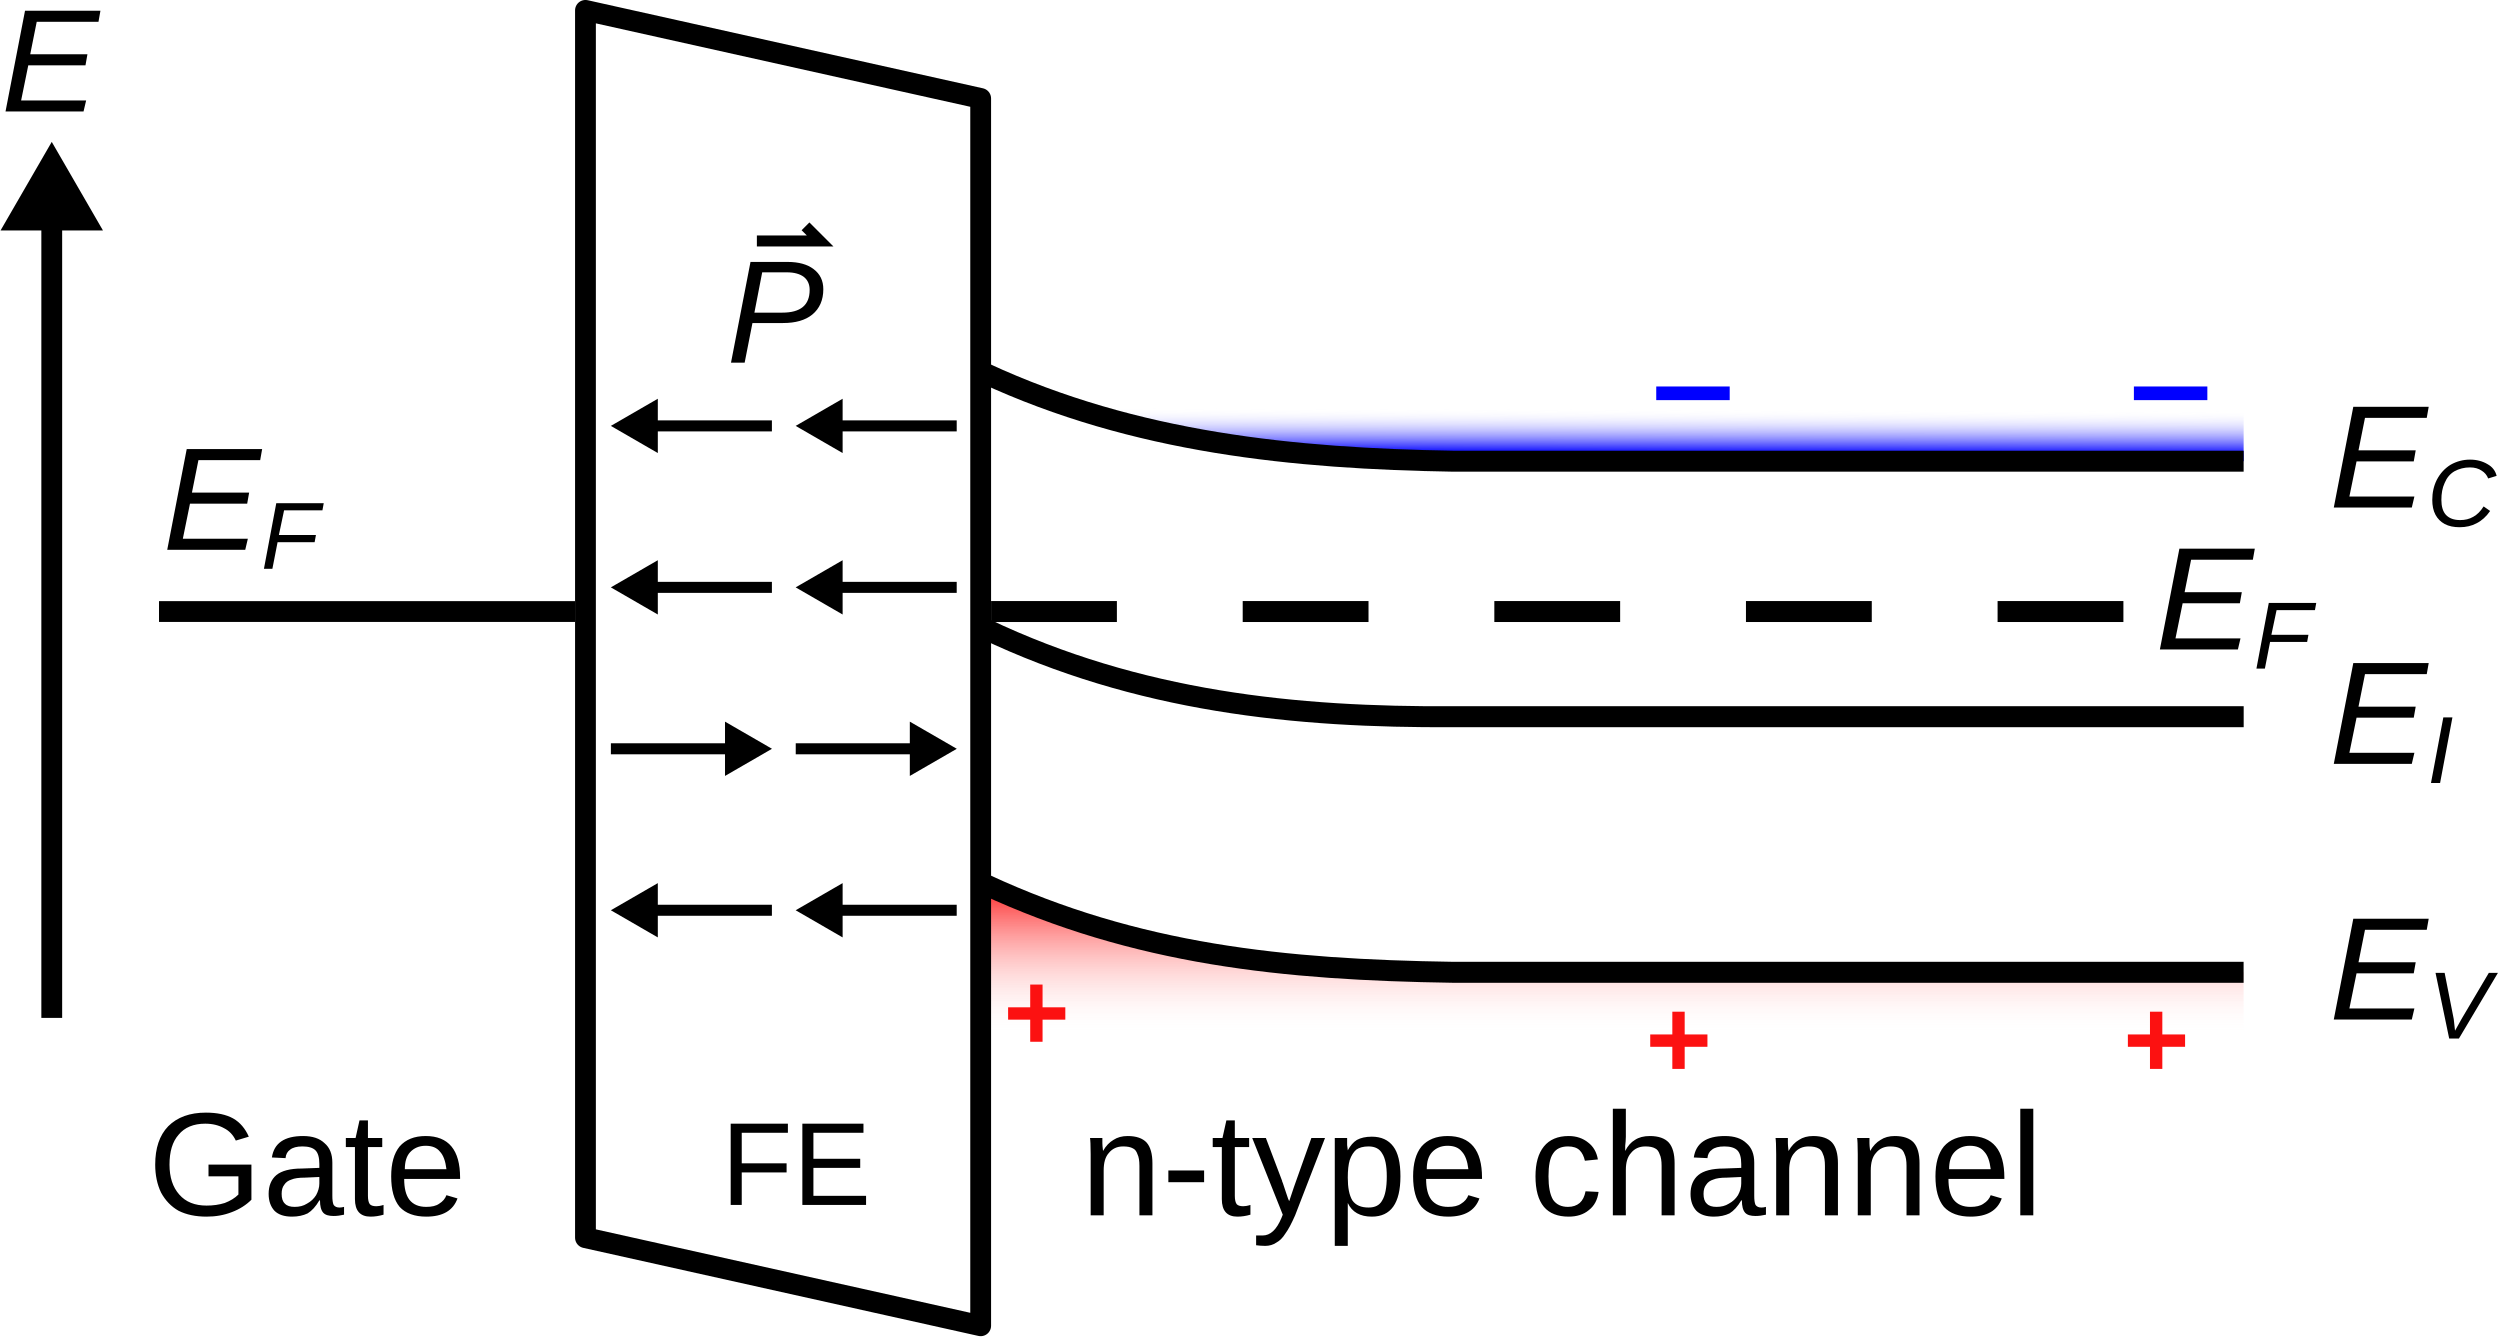
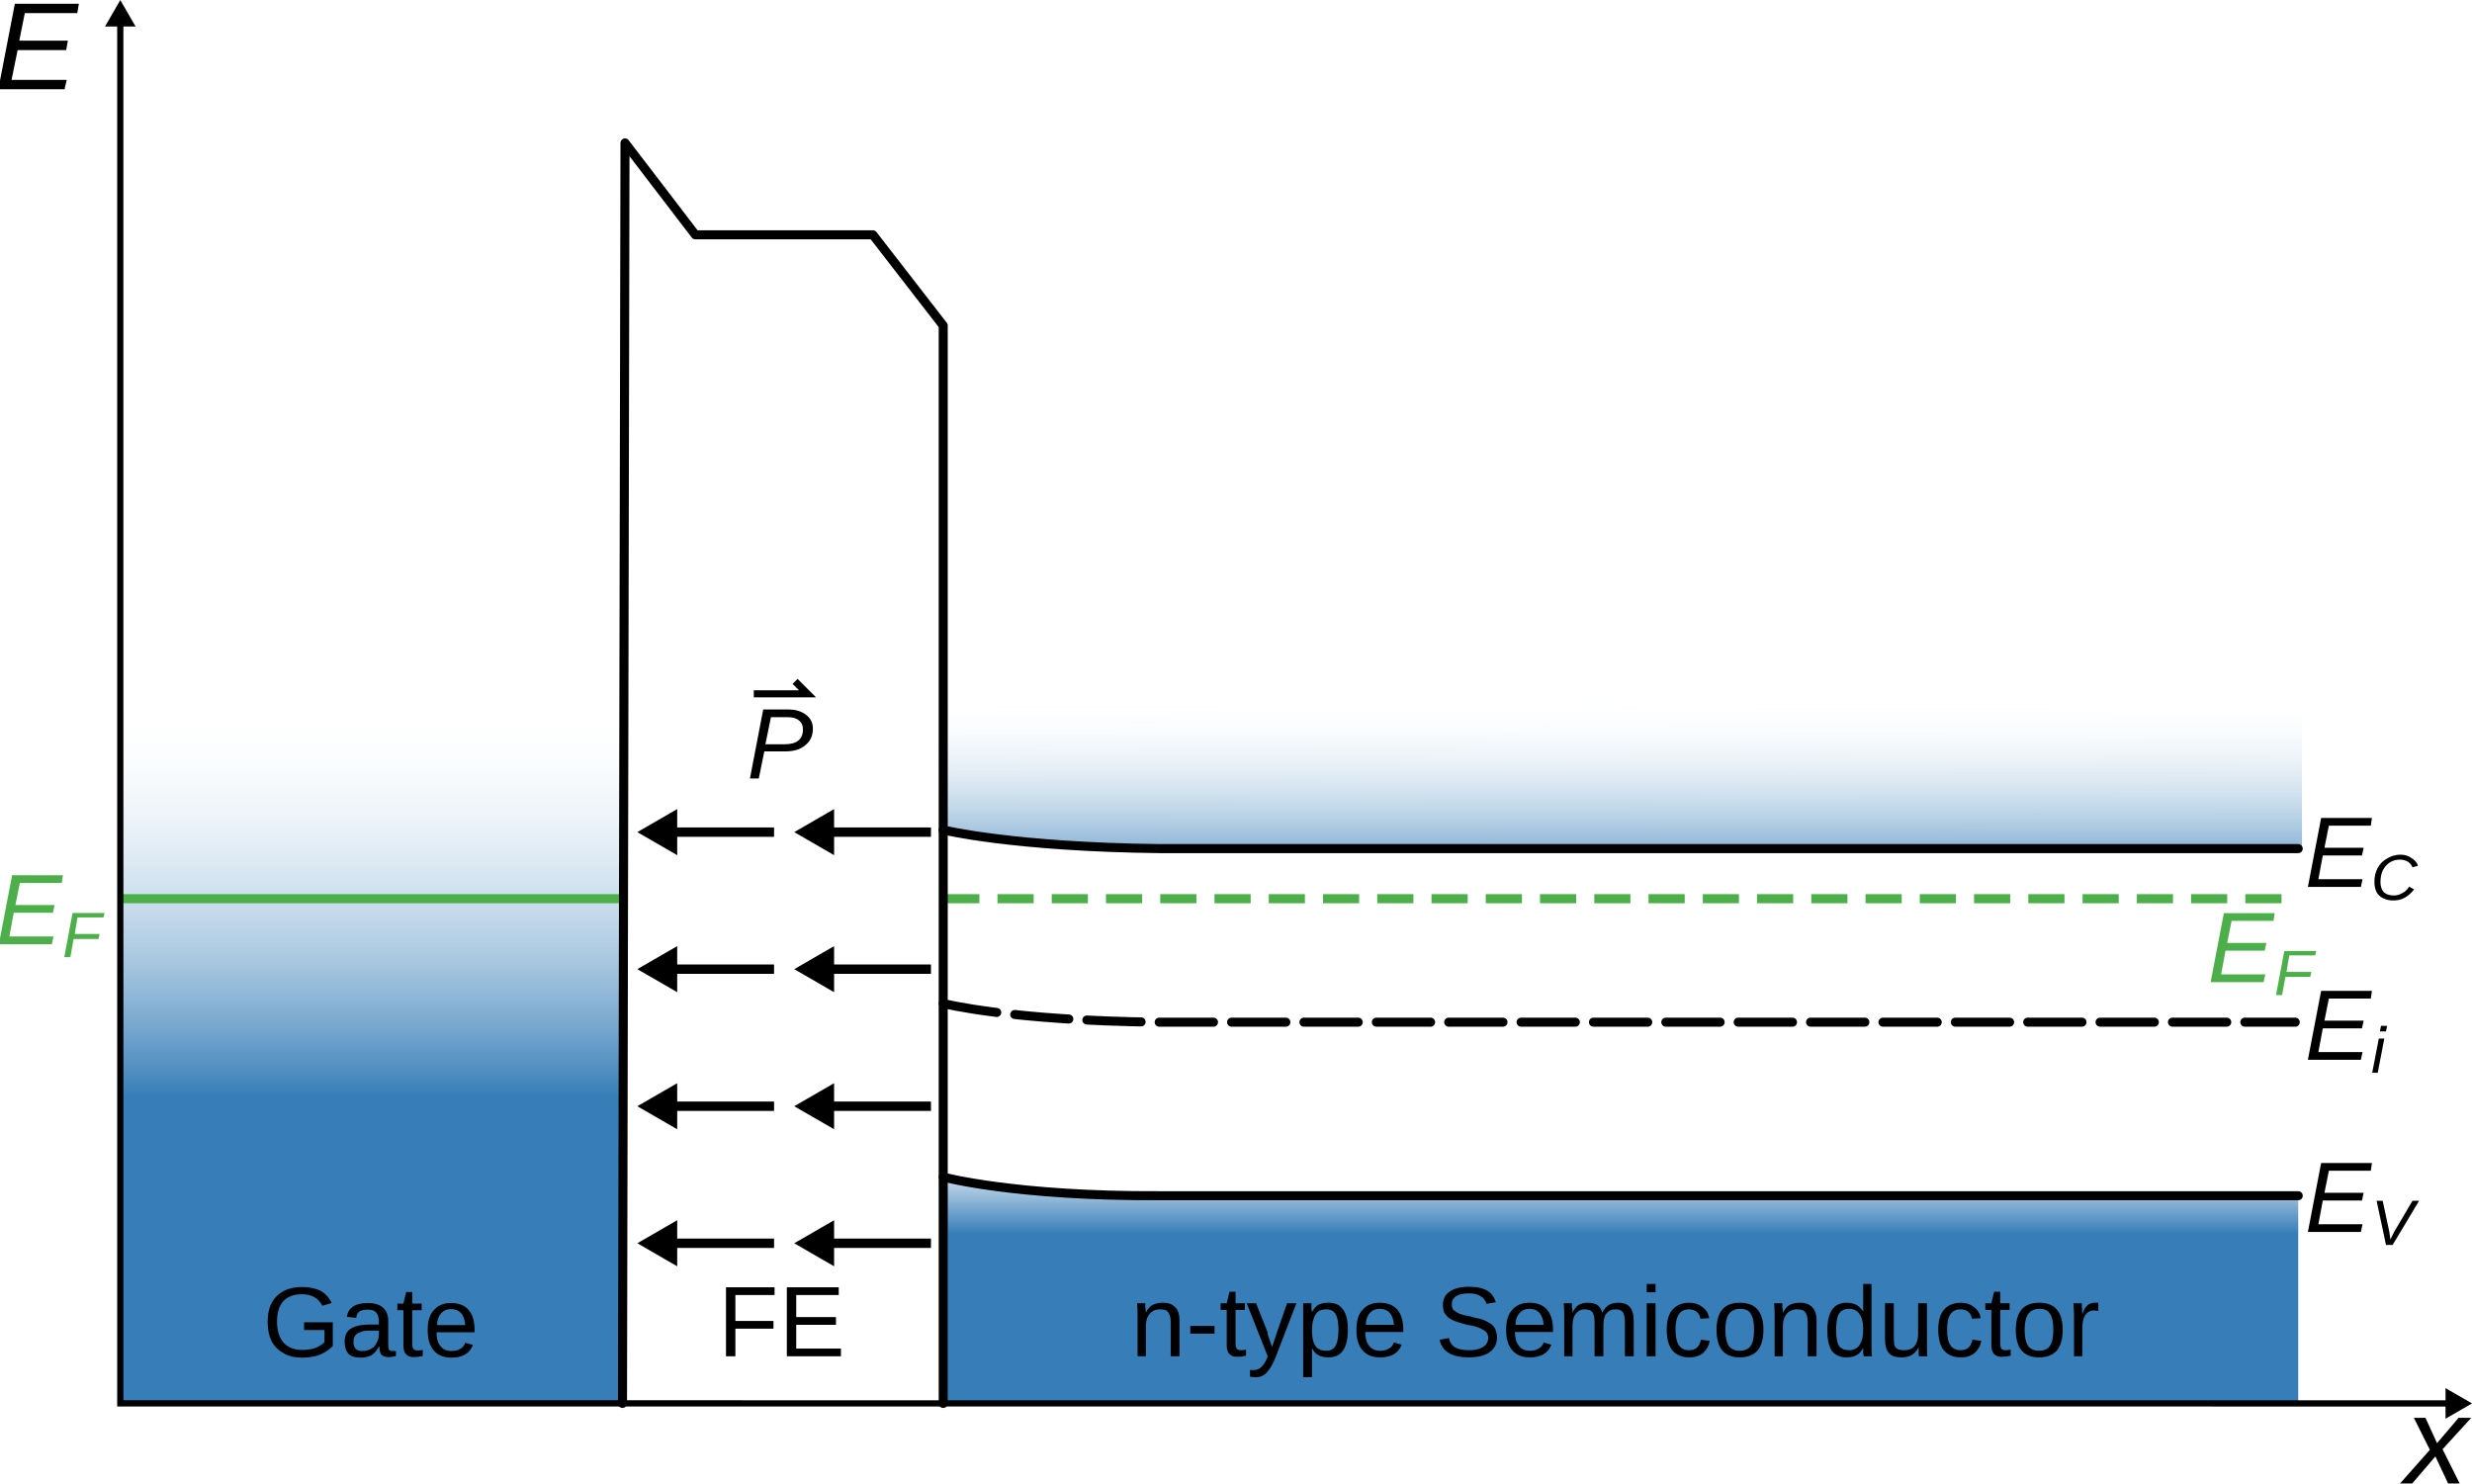
- <svg xmlns="http://www.w3.org/2000/svg" xmlns:xlink="http://www.w3.org/1999/xlink" width="2.365in" height="1.264in" viewBox="0 0 60.062 32.115" version="1.1" id="svg8">
+ <svg xmlns="http://www.w3.org/2000/svg" xmlns:xlink="http://www.w3.org/1999/xlink" width="6.998cm" height="4.2cm" viewBox="0 0 69.985 42" version="1.1" id="svg8">
  <defs id="defs2">
-     <linearGradient id="linearGradient4780">
-       <stop style="stop-color:#fc0000;stop-opacity:1" offset="0" id="stop4776" />
-       <stop style="stop-color:#ffffff;stop-opacity:0" offset="1" id="stop4778" />
-     </linearGradient>
+     <marker orient="auto" refY="0" refX="0" id="marker9326" style="overflow:visible">
+       <path id="path9324" d="M 5.77,0 -2.88,5 V -5 Z" style="fill:#000000;fill-opacity:1;fill-rule:evenodd;stroke:#000000;stroke-width:1pt;stroke-opacity:1" transform="scale(-0.4)" />
+     </marker>
+     <marker orient="auto" refY="0" refX="0" id="marker5849" style="overflow:visible">
+       <path id="path5847" d="M 5.77,0 -2.88,5 V -5 Z" style="fill:#000000;fill-opacity:1;fill-rule:evenodd;stroke:#000000;stroke-width:1pt;stroke-opacity:1" transform="scale(-0.4)" />
+     </marker>
+     <marker style="overflow:visible" id="marker5839" refX="0" refY="0" orient="auto">
+       <path transform="scale(-0.4)" style="fill:#000000;fill-opacity:1;fill-rule:evenodd;stroke:#000000;stroke-width:1pt;stroke-opacity:1" d="M 5.77,0 -2.88,5 V -5 Z" id="path5837" />
+     </marker>
+     <marker style="overflow:visible" id="marker5829" refX="0" refY="0" orient="auto">
+       <path transform="scale(-0.4)" style="fill:#000000;fill-opacity:1;fill-rule:evenodd;stroke:#000000;stroke-width:1pt;stroke-opacity:1" d="M 5.77,0 -2.88,5 V -5 Z" id="path5827" />
+     </marker>
+     <marker orient="auto" refY="0" refX="0" id="marker5819" style="overflow:visible">
+       <path id="path5817" d="M 5.77,0 -2.88,5 V -5 Z" style="fill:#000000;fill-opacity:1;fill-rule:evenodd;stroke:#000000;stroke-width:1pt;stroke-opacity:1" transform="scale(-0.4)" />
+     </marker>
+     <marker orient="auto" refY="0" refX="0" id="marker5809" style="overflow:visible">
+       <path id="path5807" d="M 5.77,0 -2.88,5 V -5 Z" style="fill:#000000;fill-opacity:1;fill-rule:evenodd;stroke:#000000;stroke-width:1pt;stroke-opacity:1" transform="scale(-0.4)" />
+     </marker>
+     <marker style="overflow:visible" id="marker5799" refX="0" refY="0" orient="auto">
+       <path transform="scale(-0.4)" style="fill:#000000;fill-opacity:1;fill-rule:evenodd;stroke:#000000;stroke-width:1pt;stroke-opacity:1" d="M 5.77,0 -2.88,5 V -5 Z" id="path5797" />
+     </marker>
+     <marker style="overflow:visible" id="marker5789" refX="0" refY="0" orient="auto">
+       <path transform="scale(-0.4)" style="fill:#000000;fill-opacity:1;fill-rule:evenodd;stroke:#000000;stroke-width:1pt;stroke-opacity:1" d="M 5.77,0 -2.88,5 V -5 Z" id="path5787" />
+     </marker>
+     <marker orient="auto" refY="0" refX="0" id="marker5779" style="overflow:visible">
+       <path id="path5777" d="M 5.77,0 -2.88,5 V -5 Z" style="fill:#000000;fill-opacity:1;fill-rule:evenodd;stroke:#000000;stroke-width:1pt;stroke-opacity:1" transform="scale(-0.4)" />
+     </marker>
    <marker style="overflow:visible" id="marker1721" refX="0" refY="0" orient="auto">
      <path transform="scale(-0.4)" style="fill:#000000;fill-opacity:1;fill-rule:evenodd;stroke:#000000;stroke-width:1pt;stroke-opacity:1" d="M 5.77,0 -2.88,5 V -5 Z" id="path1719" />
-     </marker>
-     <marker orient="auto" refY="0" refX="0" id="TriangleInM-8" style="overflow:visible">
-       <path id="path5043-8" d="M 5.77,0 -2.88,5 V -5 Z" style="fill:#000000;fill-opacity:1;fill-rule:evenodd;stroke:#000000;stroke-width:1pt;stroke-opacity:1" transform="scale(-0.4)" />
    </marker>
    <marker style="overflow:visible" id="marker5689-2" refX="0" refY="0" orient="auto">
      <path transform="scale(0.4)" style="fill:#000000;fill-opacity:1;fill-rule:evenodd;stroke:#000000;stroke-width:1pt;stroke-opacity:1" d="M 5.77,0 -2.88,5 V -5 Z" id="path5687-0" />
    </marker>
    <marker orient="auto" refY="0" refX="0" id="TriangleOutM-8" style="overflow:visible">
      <path id="path5052-1" d="M 5.77,0 -2.88,5 V -5 Z" style="fill:#000000;fill-opacity:1;fill-rule:evenodd;stroke:#000000;stroke-width:1pt;stroke-opacity:1" transform="scale(0.4)" />
    </marker>
-     <linearGradient xlink:href="#linearGradient4780" id="linearGradient4782" x1="56.681" y1="285.532" x2="56.681" y2="289.424" gradientUnits="userSpaceOnUse" gradientTransform="translate(-2.405426,-15.10073)" />
-     <linearGradient xlink:href="#linearGradient4767" id="linearGradient4769" x1="56.375" y1="273.576" x2="56.378" y2="274.636" gradientUnits="userSpaceOnUse" gradientTransform="matrix(1,0,0,-1,-0.6681769,533.9094)" />
-     <linearGradient id="linearGradient4767">
-       <stop style="stop-color:#0000ff;stop-opacity:1" offset="0" id="stop4763" />
-       <stop style="stop-color:#ffffff;stop-opacity:0" offset="1" id="stop4765" />
-     </linearGradient>
    <marker orient="auto" refY="0" refX="0" id="marker5652" style="overflow:visible">
      <path id="path5650" d="M 5.77,0 -2.88,5 V -5 Z" style="fill:#000000;fill-opacity:1;fill-rule:evenodd;stroke:#000000;stroke-width:1pt;stroke-opacity:1" transform="scale(-0.4)" />
    </marker>
    <marker style="overflow:visible" id="marker5570" refX="0" refY="0" orient="auto">
      <path transform="scale(-0.4)" style="fill:#000000;fill-opacity:1;fill-rule:evenodd;stroke:#000000;stroke-width:1pt;stroke-opacity:1" d="M 5.77,0 -2.88,5 V -5 Z" id="path5568" />
    </marker>
-     <marker style="overflow:visible" id="marker5484" refX="0" refY="0" orient="auto">
-       <path transform="scale(-0.4)" style="fill:#000000;fill-opacity:1;fill-rule:evenodd;stroke:#000000;stroke-width:1pt;stroke-opacity:1" d="M 5.77,0 -2.88,5 V -5 Z" id="path5482" />
+     <linearGradient id="linear0-2-6" gradientUnits="userSpaceOnUse" x1="98.058" y1="36.311" x2="98.058" y2="44.687" gradientTransform="matrix(0.3527778,0,0,-0.3527778,10.90435,250.7814)" xlink:href="#linear1">
+       <stop offset="0" style="stop-color:#377eb8;stop-opacity:1" id="stop70-2-7" />
+       <stop offset="1" style="stop-color:rgb(100%,100%,100%);stop-opacity:1;" id="stop72-3-1" />
+     </linearGradient>
+     <linearGradient id="linear1" gradientUnits="userSpaceOnUse" x1="0" y1="48" x2="0" y2="80" gradientTransform="matrix(1,0,0,-0.5426702,3.615287,66.53878)" spreadMethod="pad" xlink:href="#linearGradient1121">
+       <stop offset="0" style="stop-color:rgb(25%,25%,25%);stop-opacity:1;" id="stop75" />
+       <stop offset="1" style="stop-color:rgb(100%,100%,100%);stop-opacity:1;" id="stop77" />
+     </linearGradient>
+     <linearGradient spreadMethod="pad" gradientTransform="matrix(1,0,0,-0.5426702,3.615287,66.53878)" y2="80" x2="0" y1="48" x1="0" gradientUnits="userSpaceOnUse" id="linearGradient1121">
+       <stop id="stop1117" style="stop-color:rgb(25%,25%,25%);stop-opacity:1;" offset="0" />
+       <stop id="stop1119" style="stop-color:#00bbff;stop-opacity:1" offset="1" />
+     </linearGradient>
+     <linearGradient spreadMethod="pad" gradientTransform="matrix(1,0,0,-0.5426702,3.615287,66.53878)" y2="80" x2="0" y1="48" x1="0" gradientUnits="userSpaceOnUse" id="linearGradient1097">
+       <stop id="stop1093" style="stop-color:#377eb8;stop-opacity:1" offset="0" />
+       <stop id="stop1095" style="stop-color:#ffffff;stop-opacity:0" offset="1" />
+     </linearGradient>
+     <linearGradient id="linear2" gradientUnits="userSpaceOnUse" x1="0" y1="48" x2="0" y2="80" gradientTransform="matrix(1,0,0,-1,0.2,112.2)">
+       <stop offset="0" style="stop-color:#377eb8;stop-opacity:1" id="stop80" />
+       <stop offset="1" style="stop-color:#ffffff;stop-opacity:0" id="stop82" />
+     </linearGradient>
+     <marker orient="auto" refY="0" refX="0" id="marker1124-7-3-6" style="overflow:visible">
+       <path id="path1122-7-9-1" d="M 5.77,0 -2.88,5 V -5 Z" style="fill:#000000;fill-opacity:1;fill-rule:evenodd;stroke:#000000;stroke-width:1pt;stroke-opacity:1" transform="scale(0.4)" />
    </marker>
-     <marker orient="auto" refY="0" refX="0" id="marker5414" style="overflow:visible">
-       <path id="path5412" d="M 5.77,0 -2.88,5 V -5 Z" style="fill:#000000;fill-opacity:1;fill-rule:evenodd;stroke:#000000;stroke-width:1pt;stroke-opacity:1" transform="scale(-0.4)" />
+     <marker style="overflow:visible" id="marker1389-0-2" refX="0" refY="0" orient="auto">
+       <path transform="scale(0.4)" style="fill:#000000;fill-opacity:1;fill-rule:evenodd;stroke:#000000;stroke-width:1pt;stroke-opacity:1" d="M 5.77,0 -2.88,5 V -5 Z" id="path1387-6-8" />
    </marker>
-     <marker orient="auto" refY="0" refX="0" id="marker5346" style="overflow:visible">
-       <path id="path5344" d="M 5.77,0 -2.88,5 V -5 Z" style="fill:#000000;fill-opacity:1;fill-rule:evenodd;stroke:#000000;stroke-width:1pt;stroke-opacity:1" transform="scale(-0.4)" />
+     <marker style="overflow:visible" id="marker1307-0-4-9" refX="0" refY="0" orient="auto">
+       <path transform="scale(0.4)" style="fill:#000000;fill-opacity:1;fill-rule:evenodd;stroke:#000000;stroke-width:1pt;stroke-opacity:1" d="M 5.77,0 -2.88,5 V -5 Z" id="path1305-9-5-8" />
    </marker>
-     <marker style="overflow:visible" id="marker5282" refX="0" refY="0" orient="auto">
-       <path transform="scale(-0.4)" style="fill:#000000;fill-opacity:1;fill-rule:evenodd;stroke:#000000;stroke-width:1pt;stroke-opacity:1" d="M 5.77,0 -2.88,5 V -5 Z" id="path5280" />
+     <marker style="overflow:visible" id="marker3649-8-7" refX="0" refY="0" orient="auto">
+       <path transform="scale(0.4)" style="fill:#000000;fill-opacity:1;fill-rule:evenodd;stroke:#000000;stroke-width:1pt;stroke-opacity:1" d="M 5.77,0 -2.88,5 V -5 Z" id="path3647-6-9" />
    </marker>
-     <marker style="overflow:visible" id="marker5142" refX="0" refY="0" orient="auto">
-       <path transform="scale(-0.4)" style="fill:#000000;fill-opacity:1;fill-rule:evenodd;stroke:#000000;stroke-width:1pt;stroke-opacity:1" d="M 5.77,0 -2.88,5 V -5 Z" id="path5140" />
+     <linearGradient id="linear0-2" gradientUnits="userSpaceOnUse" x1="99.676" y1="36.949" x2="99.676" y2="43.157" gradientTransform="matrix(0.3527778,0,0,-0.3527778,7.788541,248.4833)" xlink:href="#linear1">
+       <stop offset="0" style="stop-color:#377eb8;stop-opacity:1" id="stop70-2" />
+       <stop offset="1" style="stop-color:rgb(100%,100%,100%);stop-opacity:1;" id="stop72-3" />
+     </linearGradient>
+     <linearGradient xlink:href="#linearGradient1097" id="linearGradient1125-9-2" gradientUnits="userSpaceOnUse" gradientTransform="matrix(0.3527778,0,0,-0.191442,7.894114,238.4122)" x1="-7.526" y1="65.145" x2="-7.5" y2="95.034" spreadMethod="pad" />
+     <linearGradient xlink:href="#linear2" id="linearGradient1264-9-6" gradientUnits="userSpaceOnUse" gradientTransform="matrix(0.3527778,0,0,-0.3527778,5.142707,248.4833)" x1="0" y1="48" x2="8.4655749e-09" y2="80" />
+     <marker orient="auto" refY="0" refX="0" id="marker1124-7-3" style="overflow:visible">
+       <path id="path1122-7-9" d="M 5.77,0 -2.88,5 V -5 Z" style="fill:#000000;fill-opacity:1;fill-rule:evenodd;stroke:#000000;stroke-width:1pt;stroke-opacity:1" transform="scale(0.4)" />
    </marker>
-     <marker orient="auto" refY="0" refX="0" id="marker4806" style="overflow:visible">
-       <path id="path4804" d="M 5.77,0 -2.88,5 V -5 Z" style="fill:#000000;fill-opacity:1;fill-rule:evenodd;stroke:#000000;stroke-width:1pt;stroke-opacity:1" transform="scale(-0.4)" />
+     <marker style="overflow:visible" id="marker1307-0-4" refX="0" refY="0" orient="auto">
+       <path transform="scale(0.4)" style="fill:#000000;fill-opacity:1;fill-rule:evenodd;stroke:#000000;stroke-width:1pt;stroke-opacity:1" d="M 5.77,0 -2.88,5 V -5 Z" id="path1305-9-5" />
+     </marker>
+     <marker style="overflow:visible" id="marker3649-8" refX="0" refY="0" orient="auto">
+       <path transform="scale(0.4)" style="fill:#000000;fill-opacity:1;fill-rule:evenodd;stroke:#000000;stroke-width:1pt;stroke-opacity:1" d="M 5.77,0 -2.88,5 V -5 Z" id="path3647-6" />
+     </marker>
+     <marker style="overflow:visible" id="marker1389-0-4" refX="0" refY="0" orient="auto">
+       <path transform="scale(0.4)" style="fill:#000000;fill-opacity:1;fill-rule:evenodd;stroke:#000000;stroke-width:1pt;stroke-opacity:1" d="M 5.77,0 -2.88,5 V -5 Z" id="path1387-6-5" />
+     </marker>
+     <marker style="overflow:visible" id="marker1389-0-48" refX="0" refY="0" orient="auto">
+       <path transform="scale(0.4)" style="fill:#000000;fill-opacity:1;fill-rule:evenodd;stroke:#000000;stroke-width:1pt;stroke-opacity:1" d="M 5.77,0 -2.88,5 V -5 Z" id="path1387-6-9" />
+     </marker>
+     <marker style="overflow:visible" id="marker1389-0-8" refX="0" refY="0" orient="auto">
+       <path transform="scale(0.4)" style="fill:#000000;fill-opacity:1;fill-rule:evenodd;stroke:#000000;stroke-width:1pt;stroke-opacity:1" d="M 5.77,0 -2.88,5 V -5 Z" id="path1387-6-6" />
    </marker>
  </defs>
-   <g id="layer1" transform="translate(-14.05638,-249.4295)">
-     <path id="path4759" d="m 48.985,260.515 c -3.828,-0.065 -7.646,-0.434 -11.28,-2.117 h 30.265 l -2e-6,2.117 z" style="fill:url(#linearGradient4769);fill-opacity:1;stroke:none;stroke-width:0.504;stroke-linecap:butt;stroke-linejoin:miter;stroke-miterlimit:4;stroke-dasharray:none;stroke-opacity:1" />
-     <path style="fill:url(#linearGradient4782);fill-opacity:1;stroke:none;stroke-width:0.504;stroke-linecap:butt;stroke-linejoin:miter;stroke-miterlimit:4;stroke-dasharray:none;stroke-opacity:1" d="m 37.705,270.682 c 3.663,1.702 7.2,2.054 11.254,2.117 h 19.01 v 1.457 H 37.705 Z" id="path4766" />
-     <path style="fill:none;stroke:#000000;stroke-width:0.5;stroke-linecap:butt;stroke-linejoin:miter;stroke-miterlimit:4;stroke-dasharray:none;stroke-opacity:1" d="m 17.865,264.128 h 10" id="path79574-9" />
-     <path style="opacity:1;fill:none;fill-opacity:1;fill-rule:nonzero;stroke:#000000;stroke-width:0.5;stroke-linecap:square;stroke-linejoin:round;stroke-miterlimit:4;stroke-dasharray:none;stroke-dashoffset:3.78;stroke-opacity:1" d="m 37.614,281.295 -9.499,-2.117 v -29.499 l 9.499,2.117 z" id="rect79576-2" />
-     <path style="fill:none;stroke:#000000;stroke-width:0.504;stroke-linecap:butt;stroke-linejoin:miter;stroke-miterlimit:4;stroke-dasharray:3.024, 3.024;stroke-dashoffset:0;stroke-opacity:1" d="M 37.864,264.128 H 67.864" id="path79579-3-7" />
-     <text xml:space="preserve" style="font-style:normal;font-variant:normal;font-weight:normal;font-stretch:normal;font-size:3.528px;line-height:1.25;font-family:Arial;-inkscape-font-specification:Arial;letter-spacing:0px;word-spacing:0px;fill:#000000;fill-opacity:1;stroke:none;stroke-width:0.265" x="17.955" y="262.643" id="text79666-92">
-       <tspan id="tspan79664-28" x="17.955" y="262.643" style="font-style:italic;stroke-width:0.265">E<tspan style="font-style:italic;font-size:65%;baseline-shift:sub" id="tspan79668-9">F</tspan>
+   <g id="layer1" transform="translate(-9.39146,-200.5171)">
+     <text xml:space="preserve" style="font-style:normal;font-weight:normal;font-size:10.583px;line-height:1.25;font-family:sans-serif;letter-spacing:0px;word-spacing:0px;fill:#000000;fill-opacity:1;stroke:none;stroke-width:0.265" x="9.233" y="203.042" id="text922-7-0">
+       <tspan id="tspan920-2-4" x="9.233" y="203.042" style="font-style:italic;font-variant:normal;font-weight:normal;font-stretch:normal;font-size:3.528px;font-family:Arial;-inkscape-font-specification:'Arial Italic';stroke-width:0.265">E</tspan>
+     </text>
+     <path id="path87-8-1" d="M 74.457,240.253 H 36.095 v -6.41 c 0,0 2.031,0.505 6.15,0.529 h 32.212" style="fill:url(#linear0-2);fill-opacity:1;fill-rule:evenodd;stroke:none;stroke-width:0.353;stroke-opacity:1" />
+     <path id="path89-2-3" d="m 74.563,212.859 -38.447,0.127 -0.021,10.987 c 0,0 2.102,0.497 6.256,0.529 h 32.212" style="fill:url(#linearGradient1125-9-2);fill-opacity:1;fill-rule:evenodd;stroke:none;stroke-width:0.26" />
+     <path id="path91-0-7" d="m 27.015,207.828 v 32.425 H 12.797 v -32.425 z" style="fill:url(#linearGradient1264-9-6);fill-rule:evenodd;stroke:none;stroke-width:0.353" />
+     <path id="path93-5-1" d="M 12.797,225.962 H 27.085" style="fill:none;stroke:#4daf4a;stroke-width:0.256;stroke-linecap:butt;stroke-linejoin:round;stroke-miterlimit:10;stroke-dasharray:none;stroke-dashoffset:0;stroke-opacity:1" />
+     <text xml:space="preserve" style="font-style:normal;font-weight:normal;font-size:10.583px;line-height:1.25;font-family:sans-serif;letter-spacing:0px;word-spacing:0px;fill:#000000;fill-opacity:1;stroke:none;stroke-width:0.265" x="77.48" y="242.517" id="text926-1-4">
+       <tspan id="tspan924-3-9" x="77.48" y="242.517" style="font-style:italic;font-variant:normal;font-weight:normal;font-stretch:normal;font-size:3.528px;font-family:Arial;-inkscape-font-specification:'Arial Italic';stroke-width:0.265">x</tspan>
+     </text>
+     <path id="path167-2-8" d="m 36.095,224.015 c 0,0 1.978,0.485 6.15,0.529 h 32.212" style="fill:none;stroke:#000000;stroke-width:0.256;stroke-linecap:round;stroke-linejoin:bevel;stroke-miterlimit:6;stroke-dasharray:none;stroke-opacity:1" />
+     <text xml:space="preserve" style="font-style:normal;font-weight:normal;font-size:2.822px;line-height:1.25;font-family:sans-serif;letter-spacing:0px;word-spacing:0px;fill:#000000;fill-opacity:1;stroke:none;stroke-width:0.265" x="16.83" y="238.924" id="text910-7-8">
+       <tspan id="tspan908-6-2" x="16.83" y="238.924" style="font-style:normal;font-variant:normal;font-weight:normal;font-stretch:normal;font-size:2.822px;font-family:Arial;-inkscape-font-specification:Arial;stroke-width:0.265">Gate</tspan>
+     </text>
+     <text xml:space="preserve" style="font-style:normal;font-weight:normal;font-size:2.822px;line-height:1.25;font-family:sans-serif;letter-spacing:0px;word-spacing:0px;fill:#000000;fill-opacity:1;stroke:none;stroke-width:0.265" x="29.712" y="238.919" id="text914-9-2">
+       <tspan id="tspan912-8-0" x="29.712" y="238.919" style="font-style:normal;font-variant:normal;font-weight:normal;font-stretch:normal;font-size:2.822px;font-family:Arial;-inkscape-font-specification:Arial;stroke-width:0.265">FE</tspan>
+     </text>
+     <text xml:space="preserve" style="font-style:normal;font-weight:normal;font-size:2.822px;line-height:1.25;font-family:sans-serif;letter-spacing:0px;word-spacing:0px;fill:#000000;fill-opacity:1;stroke:none;stroke-width:0.265" x="41.396" y="238.919" id="text918-0-2">
+       <tspan id="tspan916-0-1" x="41.396" y="238.919" style="font-style:normal;font-variant:normal;font-weight:normal;font-stretch:normal;font-size:2.822px;font-family:Arial;-inkscape-font-specification:Arial;stroke-width:0.265">n-type Semiconductor</tspan>
+     </text>
+     <text xml:space="preserve" style="font-style:normal;font-variant:normal;font-weight:normal;font-stretch:normal;font-size:2.822px;line-height:1.25;font-family:Arial;-inkscape-font-specification:Arial;letter-spacing:0px;word-spacing:0px;fill:#4daf4a;fill-opacity:1;stroke:none;stroke-width:0.265" x="9.265" y="227.25" id="text930-0-3">
+       <tspan id="tspan928-7-3" x="9.265" y="227.25" style="font-style:italic;font-variant:normal;font-weight:normal;font-stretch:normal;font-size:2.822px;font-family:Arial;-inkscape-font-specification:Arial;fill:#4daf4a;fill-opacity:1;stroke-width:0.265">E<tspan style="font-size:1.834px;baseline-shift:sub;fill:#4daf4a;fill-opacity:1;stroke-width:0.265" id="tspan1559-9-3">F</tspan>
      </tspan>
    </text>
-     <text xml:space="preserve" style="font-style:normal;font-variant:normal;font-weight:normal;font-stretch:normal;font-size:3.528px;line-height:1.25;font-family:Arial;-inkscape-font-specification:Arial;letter-spacing:0px;word-spacing:0px;fill:#000000;fill-opacity:1;stroke:none;stroke-width:0.265" x="70.026" y="261.627" id="text79666-8-7">
-       <tspan id="tspan79664-7-36" x="70.026" y="261.627" style="font-style:italic;stroke-width:0.265">E<tspan style="font-style:italic;font-size:65%;baseline-shift:sub" id="tspan79711-1">C</tspan>
+     <text xml:space="preserve" style="font-style:normal;font-variant:normal;font-weight:normal;font-stretch:normal;font-size:2.822px;line-height:1.25;font-family:Arial;-inkscape-font-specification:Arial;letter-spacing:0px;word-spacing:0px;fill:#000000;fill-opacity:1;stroke:none;stroke-width:0.265" x="74.635" y="225.63" id="text930-7-4-5">
+       <tspan id="tspan928-9-4-4" x="74.635" y="225.63" style="font-style:italic;font-variant:normal;font-weight:normal;font-stretch:normal;font-size:2.822px;font-family:Arial;-inkscape-font-specification:Arial;stroke-width:0.265">E<tspan style="font-size:1.834px;baseline-shift:sub;stroke-width:0.265" id="tspan1555-3-7">C</tspan>
      </tspan>
    </text>
-     <text xml:space="preserve" style="font-style:normal;font-variant:normal;font-weight:normal;font-stretch:normal;font-size:3.528px;line-height:1.25;font-family:Arial;-inkscape-font-specification:Arial;letter-spacing:0px;word-spacing:0px;fill:#000000;fill-opacity:1;stroke:none;stroke-width:0.265" x="70.026" y="273.933" id="text79666-3-2">
-       <tspan id="tspan79664-6-9" x="70.026" y="273.933" style="font-style:italic;stroke-width:0.265">E<tspan style="font-style:italic;font-size:2.293px;baseline-shift:sub;stroke-width:0.265" id="tspan79668-7-3">V</tspan>
+     <text xml:space="preserve" style="font-style:normal;font-variant:normal;font-weight:normal;font-stretch:normal;font-size:2.822px;line-height:1.25;font-family:Arial;-inkscape-font-specification:Arial;letter-spacing:0px;word-spacing:0px;fill:#000000;fill-opacity:1;stroke:none;stroke-width:0.265" x="74.635" y="235.397" id="text930-1-1-5">
+       <tspan id="tspan928-5-0-3" x="74.635" y="235.397" style="font-style:italic;font-variant:normal;font-weight:normal;font-stretch:normal;font-size:2.822px;font-family:Arial;-inkscape-font-specification:Arial;stroke-width:0.265">E<tspan style="font-size:1.834px;baseline-shift:sub;stroke-width:0.265" id="tspan1557-3-3">V</tspan>
      </tspan>
    </text>
-     <text xml:space="preserve" style="font-style:normal;font-variant:normal;font-weight:normal;font-stretch:normal;font-size:3.528px;line-height:1.25;font-family:Arial;-inkscape-font-specification:Arial;letter-spacing:0px;word-spacing:0px;fill:#000000;fill-opacity:1;stroke:none;stroke-width:0.265" x="70.026" y="267.79" id="text79666-9-1">
-       <tspan id="tspan79664-3-9" x="70.026" y="267.79" style="font-style:italic;stroke-width:0.265">E<tspan style="font-style:italic;font-size:65%;baseline-shift:sub" id="tspan79713-4">I</tspan>
+     <path id="path1063-8-5" d="M 36.095,225.962 H 74.457" style="fill:none;stroke:#4daf4a;stroke-width:0.256;stroke-linecap:butt;stroke-linejoin:round;stroke-miterlimit:10;stroke-dasharray:1.024, 0.512;stroke-dashoffset:0;stroke-opacity:1" />
+     <text xml:space="preserve" style="font-style:normal;font-variant:normal;font-weight:normal;font-stretch:normal;font-size:2.822px;line-height:1.25;font-family:Arial;-inkscape-font-specification:Arial;letter-spacing:0px;word-spacing:0px;fill:#000000;fill-opacity:1;stroke:none;stroke-width:0.265" x="74.635" y="230.525" id="text1702-9-1">
+       <tspan id="tspan1700-7-7" x="74.635" y="230.525" style="font-style:italic;font-variant:normal;font-weight:normal;font-stretch:normal;font-size:2.822px;font-family:Arial;-inkscape-font-specification:Arial;stroke-width:0.265">E<tspan style="font-size:1.834px;baseline-shift:sub;stroke-width:0.265" id="tspan1698-0-0">i</tspan>
      </tspan>
    </text>
-     <path id="path79579-35-3" d="m 37.705,258.398 c 3.634,1.683 7.452,2.052 11.28,2.117 H 67.97" style="fill:none;stroke:#000000;stroke-width:0.504;stroke-linecap:butt;stroke-linejoin:miter;stroke-miterlimit:4;stroke-dasharray:none;stroke-opacity:1" />
-     <path id="path79579-1-6-5" d="m 37.705,270.682 c 3.663,1.702 7.2,2.054 11.254,2.117 h 19.01" style="fill:none;stroke:#000000;stroke-width:0.504;stroke-linecap:butt;stroke-linejoin:miter;stroke-miterlimit:4;stroke-dasharray:none;stroke-opacity:1" />
-     <path style="fill:none;stroke:#000000;stroke-width:0.504;stroke-linecap:butt;stroke-linejoin:miter;stroke-miterlimit:4;stroke-dasharray:none;stroke-opacity:1" d="m 37.707,264.539 c 3.705,1.765 7.487,2.139 11.28,2.117 h 18.984" id="path79579-7-9-7" />
-     <text xml:space="preserve" style="font-style:normal;font-weight:normal;font-size:2.822px;line-height:125%;font-family:sans-serif;letter-spacing:0px;word-spacing:0px;fill:#000000;fill-opacity:1;stroke:none;stroke-width:0.265px;stroke-linecap:butt;stroke-linejoin:miter;stroke-opacity:1" x="53.581" y="275.434" id="text4674-8-8-2">
-       <tspan id="tspan4672-7-6-5" x="53.581" y="275.434" style="font-weight:bold;fill:#fc1111;fill-opacity:1;stroke-width:0.265px">+</tspan>
-     </text>
-     <text xml:space="preserve" style="font-style:normal;font-weight:normal;font-size:2.822px;line-height:125%;font-family:sans-serif;letter-spacing:0px;word-spacing:0px;fill:#0000ff;fill-opacity:1;stroke:none;stroke-width:0.265px;stroke-linecap:butt;stroke-linejoin:miter;stroke-opacity:1" x="53.556" y="259.764" id="text4678-9-2-34">
-       <tspan id="tspan4676-6-4-90" x="53.556" y="259.764" style="font-weight:bold;fill:#0000ff;fill-opacity:1;stroke-width:0.265px">−</tspan>
-     </text>
-     <text xml:space="preserve" style="font-style:normal;font-weight:normal;font-size:2.822px;line-height:125%;font-family:sans-serif;letter-spacing:0px;word-spacing:0px;fill:#0000ff;fill-opacity:1;stroke:none;stroke-width:0.265px;stroke-linecap:butt;stroke-linejoin:miter;stroke-opacity:1" x="65.036" y="259.764" id="text4678-0-7-2">
-       <tspan id="tspan4676-4-9-0" x="65.036" y="259.764" style="font-weight:bold;fill:#0000ff;fill-opacity:1;stroke-width:0.265px">−</tspan>
-     </text>
-     <text xml:space="preserve" style="font-style:normal;font-weight:normal;font-size:2.822px;line-height:125%;font-family:sans-serif;letter-spacing:0px;word-spacing:0px;fill:#000000;fill-opacity:1;stroke:none;stroke-width:0.265px;stroke-linecap:butt;stroke-linejoin:miter;stroke-opacity:1" x="65.062" y="275.434" id="text4674-8-1-3-1">
-       <tspan id="tspan4672-7-0-9-9" x="65.062" y="275.434" style="font-weight:bold;fill:#fc1111;fill-opacity:1;stroke-width:0.265px">+</tspan>
-     </text>
-     <text xml:space="preserve" style="font-style:normal;font-weight:normal;font-size:2.822px;line-height:125%;font-family:sans-serif;letter-spacing:0px;word-spacing:0px;fill:#000000;fill-opacity:1;stroke:none;stroke-width:0.265px;stroke-linecap:butt;stroke-linejoin:miter;stroke-opacity:1" x="38.148" y="274.782" id="text4674-8-8-2-7">
-       <tspan id="tspan4672-7-6-5-3" x="38.148" y="274.782" style="font-weight:bold;fill:#fc1111;fill-opacity:1;stroke-width:0.265px">+</tspan>
-     </text>
-     <text xml:space="preserve" style="font-style:normal;font-variant:normal;font-weight:normal;font-stretch:normal;font-size:3.528px;line-height:1.25;font-family:Arial;-inkscape-font-specification:Arial;letter-spacing:0px;word-spacing:0px;fill:#000000;fill-opacity:1;stroke:none;stroke-width:0.265" x="17.603" y="278.641" id="text1044-0">
-       <tspan id="tspan1042-3" x="17.603" y="278.641" style="stroke-width:0.265">Gate</tspan>
-     </text>
-     <text xml:space="preserve" style="font-style:normal;font-variant:normal;font-weight:normal;font-stretch:normal;font-size:3.528px;line-height:1.25;font-family:Arial;-inkscape-font-specification:Arial;letter-spacing:0px;word-spacing:0px;fill:#000000;fill-opacity:1;stroke:none;stroke-width:0.265" x="40.007" y="278.641" id="text1052-8">
-       <tspan id="tspan1050-0" x="40.007" y="278.641" style="stroke-width:0.265">n-type channel</tspan>
-     </text>
-     <path style="fill:none;fill-rule:evenodd;stroke:#000000;stroke-width:0.5;stroke-linecap:butt;stroke-linejoin:miter;stroke-miterlimit:4;stroke-dasharray:none;stroke-opacity:1;marker-start:url(#TriangleInM-8)" d="M 15.287,254.26 V 273.895" id="path5679-1" />
-     <text xml:space="preserve" style="font-style:normal;font-variant:normal;font-weight:normal;font-stretch:normal;font-size:3.528px;line-height:1.25;font-family:Arial;-inkscape-font-specification:Arial;letter-spacing:0px;word-spacing:0px;fill:#000000;fill-opacity:1;stroke:none;stroke-width:0.265" x="14.066" y="252.107" id="text2303">
-       <tspan id="tspan2301" x="14.066" y="252.107" style="font-style:italic;stroke-width:0.265">E</tspan>
-     </text>
-     <text xml:space="preserve" style="font-style:normal;font-variant:normal;font-weight:normal;font-stretch:normal;font-size:2.822px;line-height:1.25;font-family:Arial;-inkscape-font-specification:Arial;letter-spacing:0px;word-spacing:0px;fill:#000000;fill-opacity:1;stroke:none;stroke-width:0.265" x="31.372" y="278.389" id="text1042">
-       <tspan id="tspan1040" x="31.372" y="278.389" style="stroke-width:0.265">FE</tspan>
-     </text>
-     <text xml:space="preserve" style="font-style:normal;font-variant:normal;font-weight:normal;font-stretch:normal;font-size:3.528px;line-height:1.25;font-family:Arial;-inkscape-font-specification:Arial;letter-spacing:0px;word-spacing:0px;fill:#000000;fill-opacity:1;stroke:none;stroke-width:0.265" x="65.846" y="265.038" id="text79666-92-8">
-       <tspan id="tspan79664-28-2" x="65.846" y="265.038" style="font-style:italic;stroke-width:0.265">E<tspan style="font-style:italic;font-size:2.293px;baseline-shift:sub;stroke-width:0.265" id="tspan79668-9-5">F</tspan>
+     <text xml:space="preserve" style="font-style:normal;font-variant:normal;font-weight:normal;font-stretch:normal;font-size:2.822px;line-height:1.25;font-family:Arial;-inkscape-font-specification:Arial;letter-spacing:0px;word-spacing:0px;fill:#4daf4a;fill-opacity:1;stroke:none;stroke-width:0.265" x="71.882" y="228.323" id="text930-4-7-6">
+       <tspan id="tspan928-59-7-9" x="71.882" y="228.323" style="font-style:italic;font-variant:normal;font-weight:normal;font-stretch:normal;font-size:2.822px;font-family:Arial;-inkscape-font-specification:Arial;fill:#4daf4a;fill-opacity:1;stroke-width:0.265">E<tspan style="font-size:1.834px;baseline-shift:sub;fill:#4daf4a;fill-opacity:1;stroke-width:0.265" id="tspan1559-6-6-0">F</tspan>
      </tspan>
    </text>
-     <path id="path4802" d="m 33.92,259.666 h 3.118" style="fill:none;stroke:#000000;stroke-width:0.265px;stroke-linecap:butt;stroke-linejoin:miter;stroke-opacity:1;marker-start:url(#marker4806)" />
-     <path style="fill:none;stroke:#000000;stroke-width:0.265px;stroke-linecap:butt;stroke-linejoin:miter;stroke-opacity:1;marker-start:url(#marker5142)" d="m 29.478,259.666 h 3.118" id="path5138" />
-     <path style="fill:none;stroke:#000000;stroke-width:0.265px;stroke-linecap:butt;stroke-linejoin:miter;stroke-opacity:1;marker-start:url(#marker5282)" d="m 33.92,263.547 h 3.118" id="path5276" />
-     <path id="path5278" d="m 29.478,263.547 h 3.118" style="fill:none;stroke:#000000;stroke-width:0.265px;stroke-linecap:butt;stroke-linejoin:miter;stroke-opacity:1;marker-start:url(#marker5346)" />
-     <path id="path5408" d="M 31.845,267.427 H 28.726" style="fill:none;stroke:#000000;stroke-width:0.265px;stroke-linecap:butt;stroke-linejoin:miter;stroke-opacity:1;marker-start:url(#marker5414)" />
-     <path style="fill:none;stroke:#000000;stroke-width:0.265px;stroke-linecap:butt;stroke-linejoin:miter;stroke-opacity:1;marker-start:url(#marker5484)" d="M 36.287,267.427 H 33.169" id="path5410" />
-     <path style="fill:none;stroke:#000000;stroke-width:0.265px;stroke-linecap:butt;stroke-linejoin:miter;stroke-opacity:1;marker-start:url(#marker5570)" d="m 33.92,271.308 h 3.118" id="path5564" />
-     <path id="path5566" d="m 29.478,271.308 h 3.118" style="fill:none;stroke:#000000;stroke-width:0.265px;stroke-linecap:butt;stroke-linejoin:miter;stroke-opacity:1;marker-start:url(#marker5652)" />
-     <g id="g1047-4-9" transform="translate(-5.844105,-38.30227)">
-       <text id="text2230-3-6-2" y="296.449" x="37.347" style="font-style:normal;font-variant:normal;font-weight:normal;font-stretch:normal;font-size:2.822px;line-height:1.25;font-family:Arial;-inkscape-font-specification:Arial;letter-spacing:0px;word-spacing:0px;fill:#000000;fill-opacity:1;stroke:none;stroke-width:0.265" xml:space="preserve">
-         <tspan style="font-style:italic;font-size:3.528px;stroke-width:0.265" y="296.449" x="37.347" id="tspan2228-7-8-4">P</tspan>
-       </text>
-       <path id="path5810-6-4" d="m 38.079,293.523 h 1.52 l -0.351,-0.351" style="fill:none;stroke:#000000;stroke-width:0.265px;stroke-linecap:butt;stroke-linejoin:miter;stroke-opacity:1" />
+     <path id="path3285-9-5" d="m 36.095,233.843 c 0,0 2.02,0.549 6.15,0.529 h 32.212" style="fill:none;stroke:#000000;stroke-width:0.256;stroke-linecap:round;stroke-linejoin:bevel;stroke-miterlimit:6;stroke-dasharray:none;stroke-opacity:1" />
+     <path id="path3287-7-2" d="m 36.095,228.929 c 0,0 1.894,0.485 6.066,0.529 H 74.373" style="fill:none;stroke:#000000;stroke-width:0.256;stroke-linecap:round;stroke-linejoin:bevel;stroke-miterlimit:6;stroke-dasharray:1.537, 0.512;stroke-dashoffset:0;stroke-opacity:1" />
+     <path id="path131-5-7" d="m 27.015,240.253 0.071,-35.691 1.991,2.602 h 5.027 l 1.991,2.57 v 30.519" style="fill:none;stroke:#000000;stroke-width:0.256;stroke-linecap:round;stroke-linejoin:round;stroke-miterlimit:10;stroke-dasharray:none;stroke-opacity:1" />
+     <g id="g5775" transform="translate(-1.574093,4.67809)">
+       <path id="path5751" d="m 34.204,219.399 h 3.118" style="fill:none;stroke:#000000;stroke-width:0.265px;stroke-linecap:butt;stroke-linejoin:miter;stroke-opacity:1;marker-start:url(#marker5779)" />
+       <path style="fill:none;stroke:#000000;stroke-width:0.265px;stroke-linecap:butt;stroke-linejoin:miter;stroke-opacity:1;marker-start:url(#marker5789)" d="m 29.762,219.399 h 3.118" id="path5753" />
+       <path style="fill:none;stroke:#000000;stroke-width:0.265px;stroke-linecap:butt;stroke-linejoin:miter;stroke-opacity:1;marker-start:url(#marker5799)" d="m 34.204,223.279 h 3.118" id="path5755" />
+       <path id="path5757" d="m 29.762,223.279 h 3.118" style="fill:none;stroke:#000000;stroke-width:0.265px;stroke-linecap:butt;stroke-linejoin:miter;stroke-opacity:1;marker-start:url(#marker5809)" />
+       <path id="path5759" d="m 34.204,227.16 h 3.118" style="fill:none;stroke:#000000;stroke-width:0.265px;stroke-linecap:butt;stroke-linejoin:miter;stroke-opacity:1;marker-start:url(#marker5819)" />
+       <path style="fill:none;stroke:#000000;stroke-width:0.265px;stroke-linecap:butt;stroke-linejoin:miter;stroke-opacity:1;marker-start:url(#marker5829)" d="m 29.762,227.16 h 3.118" id="path5761" />
+       <path style="fill:none;stroke:#000000;stroke-width:0.265px;stroke-linecap:butt;stroke-linejoin:miter;stroke-opacity:1;marker-start:url(#marker5839)" d="m 34.204,231.04 h 3.118" id="path5763" />
+       <path id="path5765" d="m 29.762,231.04 h 3.118" style="fill:none;stroke:#000000;stroke-width:0.265px;stroke-linecap:butt;stroke-linejoin:miter;stroke-opacity:1;marker-start:url(#marker5849)" />
+       <g id="g5773" transform="translate(-5.243706,-78.56988)">
+         <text id="text5769" y="296.449" x="37.347" style="font-style:normal;font-variant:normal;font-weight:normal;font-stretch:normal;font-size:2.822px;line-height:1.25;font-family:Arial;-inkscape-font-specification:Arial;letter-spacing:0px;word-spacing:0px;fill:#000000;fill-opacity:1;stroke:none;stroke-width:0.265" xml:space="preserve">
+           <tspan style="font-style:italic;font-size:2.822px;stroke-width:0.265" y="296.449" x="37.347" id="tspan5767">P</tspan>
+         </text>
+         <path id="path5771" d="m 37.55,294.052 h 1.52 l -0.351,-0.351" style="fill:none;stroke:#000000;stroke-width:0.2;stroke-linecap:butt;stroke-linejoin:miter;stroke-miterlimit:4;stroke-dasharray:none;stroke-opacity:1" />
+       </g>
    </g>
+     <path style="fill:none;stroke:#000000;stroke-width:0.176;stroke-linecap:butt;stroke-linejoin:miter;stroke-miterlimit:4;stroke-dasharray:none;stroke-opacity:1;marker-end:url(#marker1389-0-8);marker-start:url(#marker9326)" d="m 12.797,201.017 v 39.234 l 66.08,0.002" id="path986-8-8" />
  </g>
</svg>
